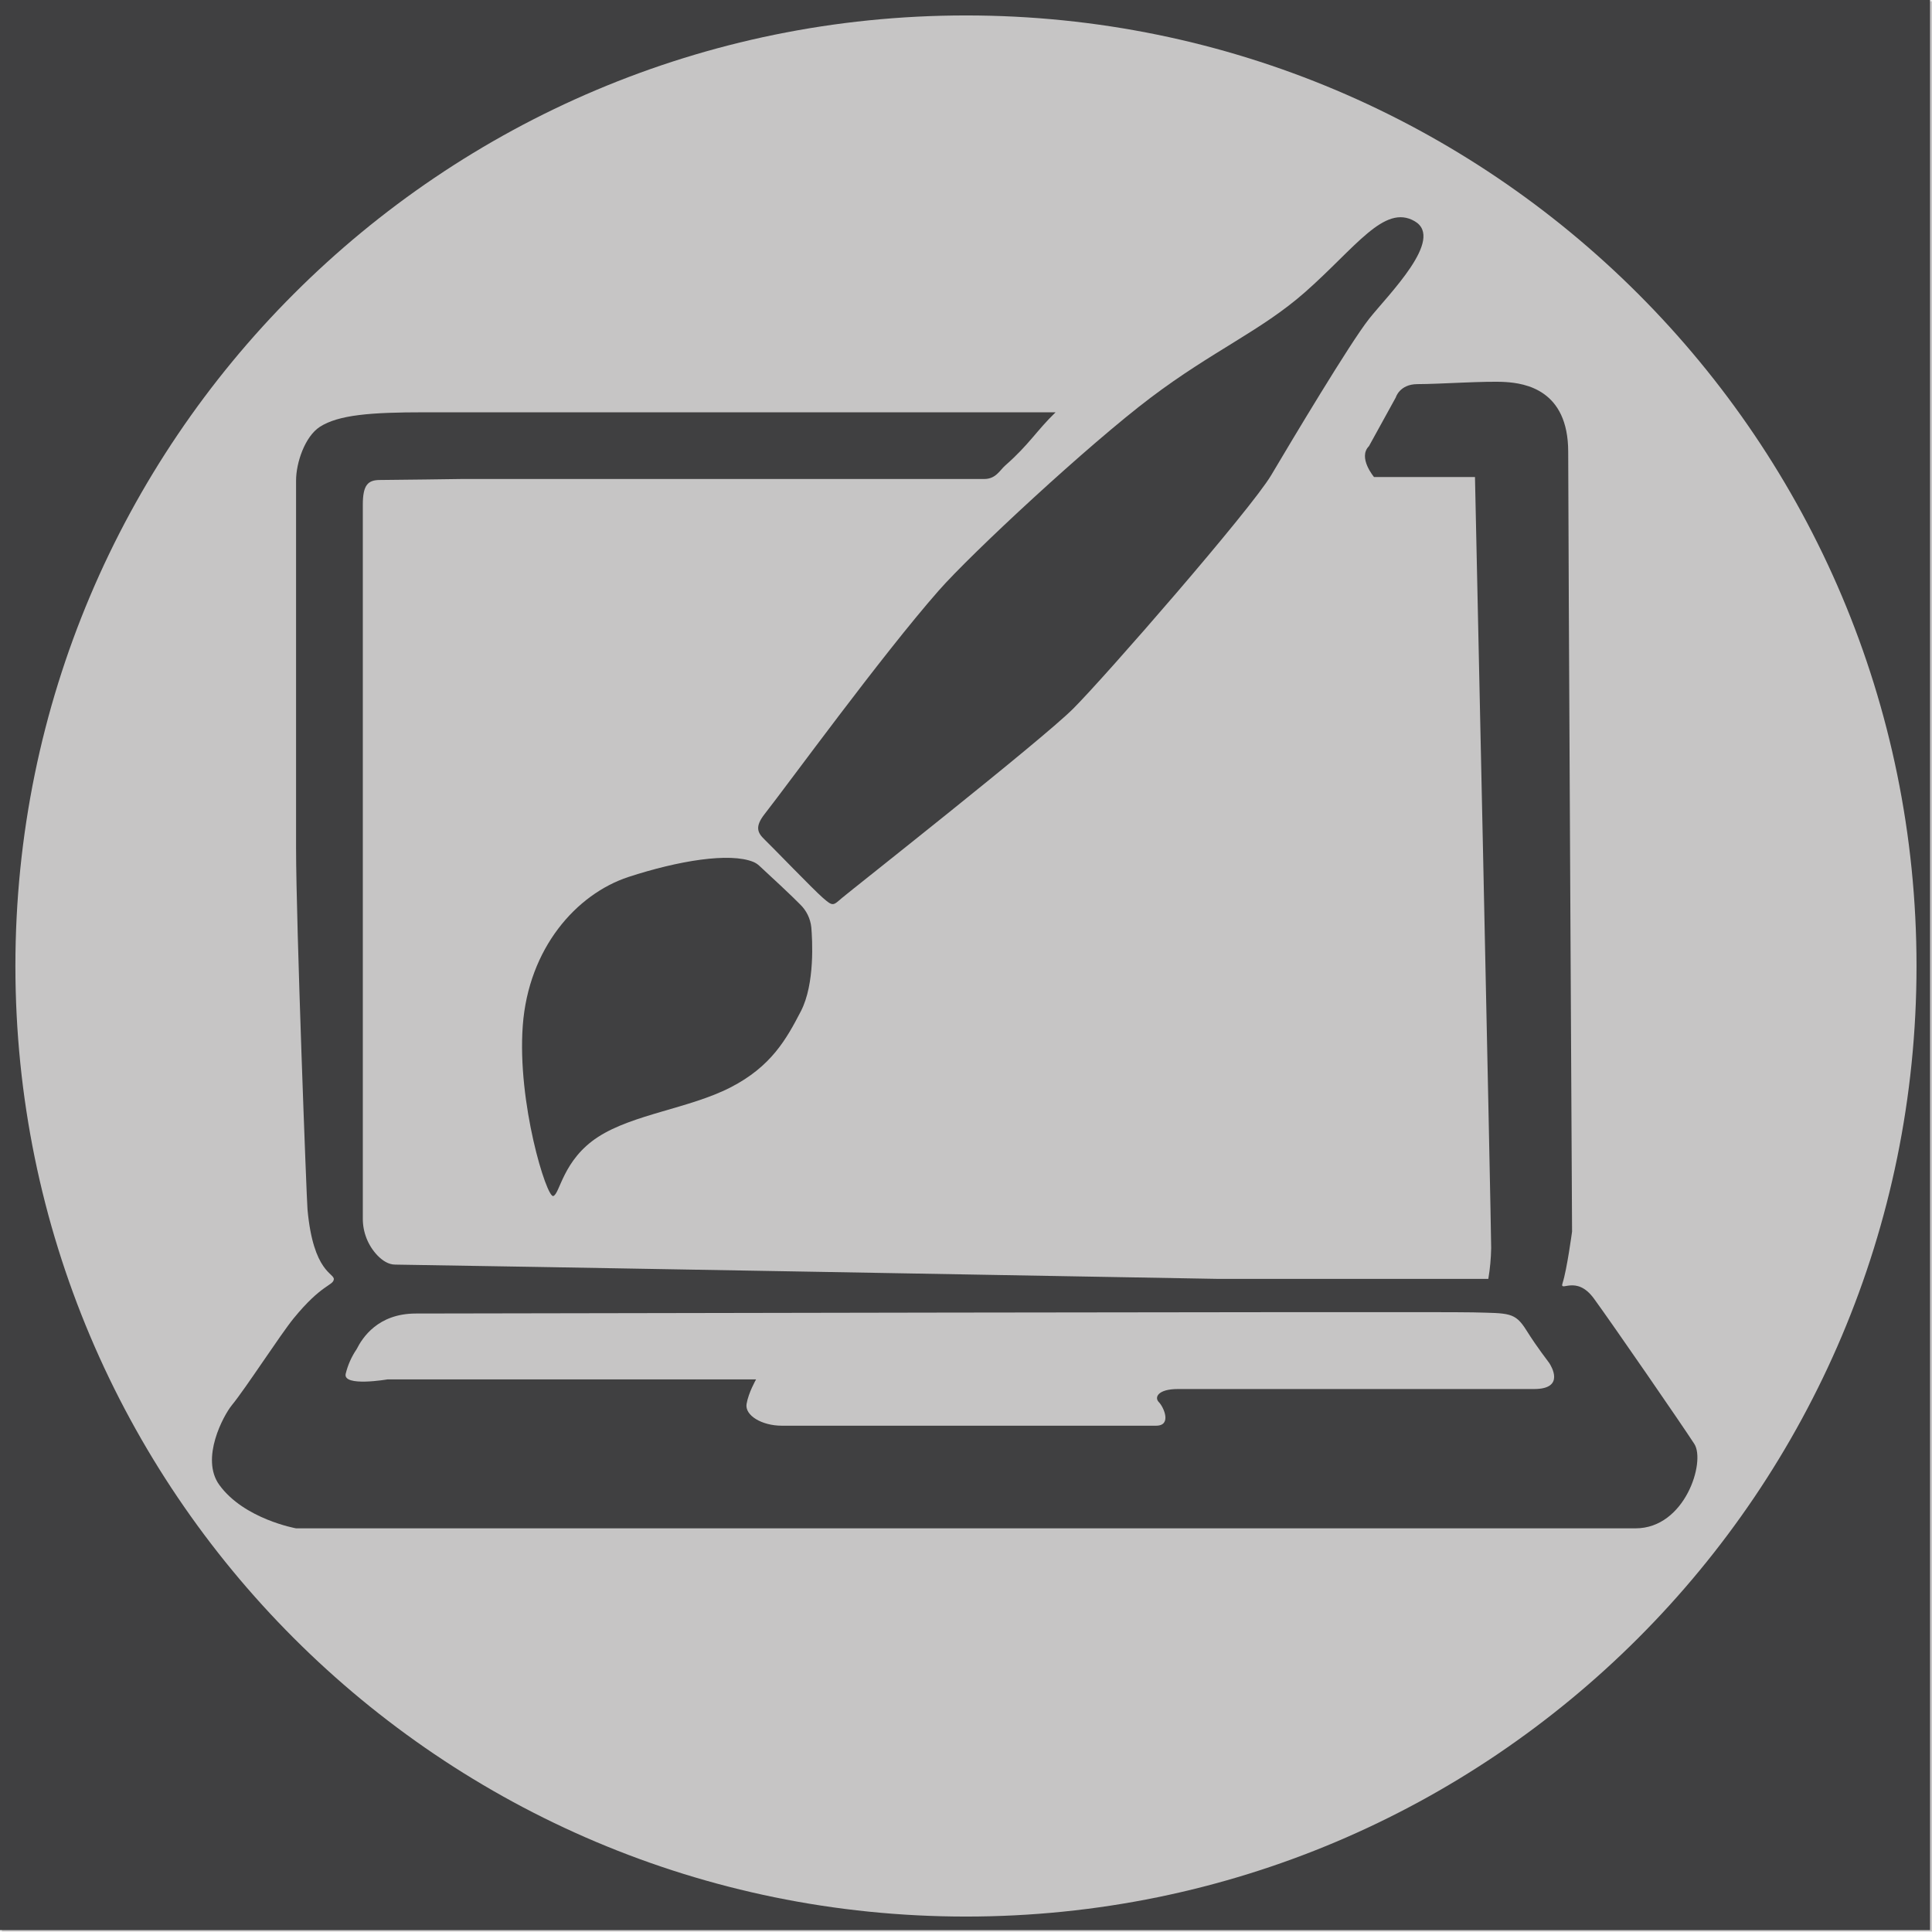
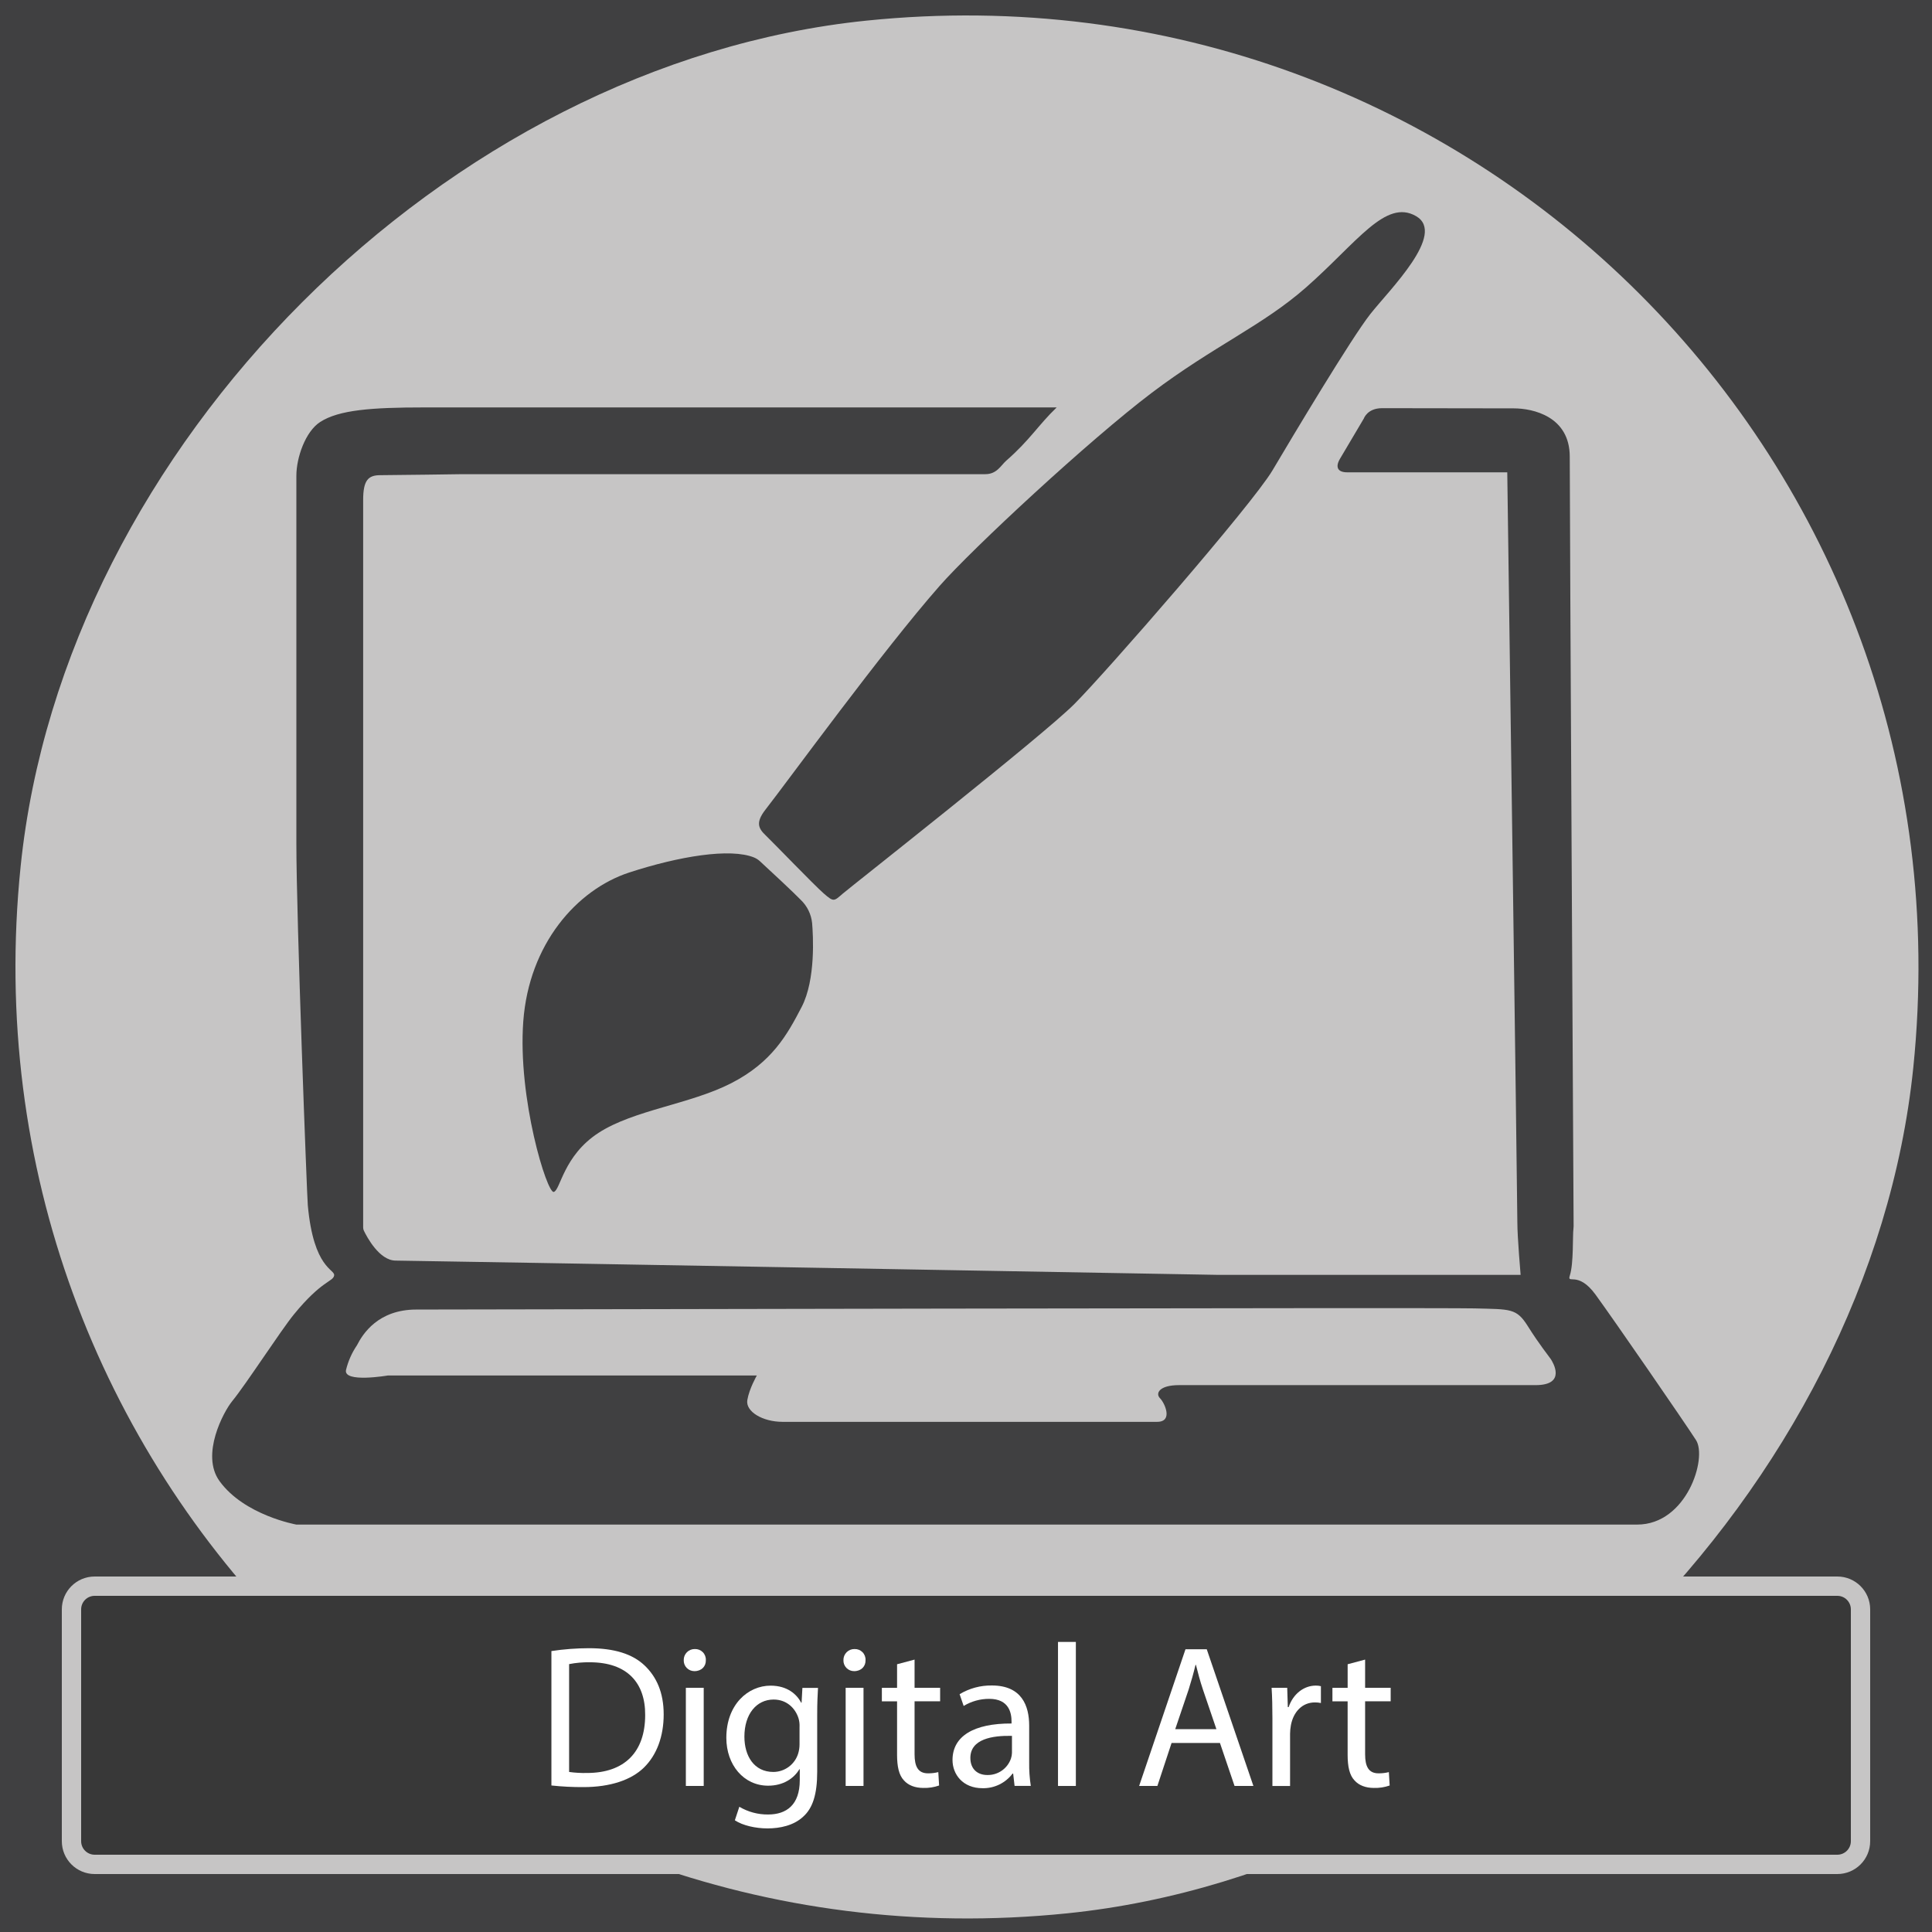
- <svg xmlns="http://www.w3.org/2000/svg" id="Layer_1" data-name="Layer 1" viewBox="0 0 1001 1000.68">
+ <svg xmlns="http://www.w3.org/2000/svg" id="_1_-_Digital_Art_copy" data-name="1 - Digital Art copy" viewBox="0 0 1000 1000">
  <defs>
-     <style>.cls-1{fill:#c6c5c5;}.cls-2{fill:#404041;}</style>
+     <style>.cls-1{fill:#c6c5c5;}.cls-2{fill:#404041;}.cls-3{fill:#383838;}.cls-4{fill:#fff;}</style>
  </defs>
-   <rect class="cls-1" x="1" y="0.68" width="1000" height="1000" />
-   <path class="cls-2" d="M-1-.68v1000H999V-0.68H-1Zm500.5,993c-272,0-492.5-220.5-492.5-492.5S227.52,7.32,499.52,7.32,992,227.82,992,499.82,771.52,992.32,499.52,992.32Z" transform="translate(0.98 0.68)" />
+   <rect class="cls-1" x="0.51" width="997.98" height="1000" />
+   <path class="cls-2" d="M0,0V1000H1000V0H0ZM552.56,990.32c-312.88,32.09-574-229-541.88-541.88C33,231.07,231.07,33,448.44,10.68c312.88-32.09,574,229,541.88,541.88C968,769.93,769.93,968,552.56,990.32Z" />
  <g id="COMPUTER">
-     <path class="cls-2" d="M485.32,305.38c17.19-19.57,77.62-75.65,109.85-100s57.32-34.71,79.92-54.6c26.33-23.17,41.11-46,56.9-36.84s-13.81,38.15-23.68,50.65-40.13,63.15-50.65,80.91S571.49,350.11,555,366.55s-115.12,94.07-119.72,98-4.6,4.6-9.87,0-26.31-26.48-30.26-30.26c-3.62-3.47-5.15-6.56,0-13.16C407.43,405.49,455.71,339.09,485.32,305.38Z" transform="translate(0.98 0.68)" />
-     <path class="cls-2" d="M876.88,747.45c-5.92-9.21-42.37-62.09-52-75.29-9.23-12.69-17.93-2.9-16.28-8,2.28-7,4.93-26.74,4.93-26.74s-2-371.76-2-404S789,197.92,779.11,197.26s-34.15,1.08-45.64,1.08c-9.3,0-11.26,6.88-11.26,6.88l-13.91,25.26c-5.9,5.9,2.63,16,2.63,16h52.3s8.39,387.28,8.39,399.45a106.88,106.88,0,0,1-1.48,16H630s-410.31-7.28-426.26-7.4c-3.47,0-6.6-2.11-9.19-4.78A27.59,27.59,0,0,1,187,630.46V260.81c0-10.2,2.63-12.8,8.88-12.8s42.43-.52,42.43-0.52H509c6,0,8.05-4.54,10.85-7,12.37-10.82,16.38-18.22,26.09-27.55H218.77c-27.63,0-44.26,1.29-54,7.51-7.75,5-12.35,18.61-12.35,27.81V438.91c0,38.15,5.47,182,5.92,187,3,33.05,14.12,33,13.63,36.31s-6.28,2.37-20.86,20.22c-6.72,8.23-24.79,36.19-31.9,44.85-4.44,5.4-16.45,27.71-6.58,41.36,12.83,17.75,39.8,22.53,39.8,22.53h694C872.11,791.17,882.8,756.66,876.88,747.45Zm-83-28.45H609.31c-10.36,0-12.33,4.32-9.87,6.79S606.35,738,598,738H404.08c-10.36,0-19.24-5.34-18.25-11.26S390.76,714,390.76,714H199.83s-23.19,4-21.71-2.86a39.09,39.09,0,0,1,5.67-12.78c3-5.92,11-18.48,30.71-18.48s528.94-1.1,547.69-.6,21.74-.19,27.66,9.25,10.87,15.51,11.86,17S810.11,719,793.83,719Z" transform="translate(0.98 0.68)" />
-     <line class="cls-2" x1="546.98" y1="213.68" x2="546.98" y2="213.68" />
-     <path class="cls-2" d="M389.41,445.92a10.59,10.59,0,0,1,3.05,2c4.41,4,17.86,16.58,21,19.87a19.32,19.32,0,0,1,5.92,12.08c0.49,5.92,2,29.11-5.43,43.42s-15.29,28.61-36.51,39.47-50.32,13.81-68.58,25.65S289.12,618,285.67,619s-18.75-48.35-15.79-88.31,27.63-68.08,54.76-77C350.42,445.27,377.07,440.85,389.41,445.92Z" transform="translate(0.98 0.68)" />
+     <path class="cls-2" d="M486.29,303.32c17.19-19.57,77.62-75.65,109.85-100s57.32-34.71,79.92-54.6c26.33-23.17,41.11-46,56.9-36.84S719.16,150,709.29,162.54s-40.13,63.15-50.65,80.91S572.47,348,556,364.49s-115.12,94.07-119.72,98-4.6,4.6-9.87,0S400.12,436,396.18,432.25c-3.62-3.47-5.15-6.56,0-13.16C408.4,403.43,456.69,337,486.29,303.32Z" />
+     <path class="cls-2" d="M877.85,745.39c-5.92-9.21-42.37-62.09-52-75.29-9.23-12.69-14.93-4.9-13.28-10,2-6.25,1.37-20.62,1.84-24.09a9,9,0,0,0,.09-1.29c-0.09-17.13-2-366.9-2-398.35,0-20.83-19.05-25-28.94-25-10.71,0-56.68-.1-68.17-0.1-7.64,0-9.45,5.31-9.45,5.31-1.83,3.15-8.55,14.43-12.37,20.89-2.51,4.26-1.24,7,3.7,7h82.89s5.22,376.14,5.22,388.31c0,7.59,1.69,27.1,1.69,27.1H631s-410.31-7.28-426.26-7.4c-8.4-.06-14.83-12.21-16.4-15.48a3.74,3.74,0,0,1-.37-1.63V258.75c0-10.2,2.63-12.8,8.88-12.8s42.43-.52,42.43-0.52H510c6,0,8.05-4.54,10.85-7,12.37-10.82,16.38-18.22,26.09-27.55H219.75c-27.63,0-44.26,1.29-54,7.51-7.75,5-12.35,18.61-12.35,27.81V436.85c0,38.15,5.47,182,5.92,187,3,33.05,14.12,33,13.63,36.31s-6.28,2.37-20.86,20.22c-6.72,8.23-24.79,36.19-31.9,44.85-4.44,5.4-16.45,27.71-6.58,41.36,12.83,17.75,39.8,22.53,39.8,22.53h694C873.09,789.11,883.78,754.6,877.85,745.39Zm-83-28.45H610.29c-10.36,0-12.33,4.32-9.87,6.79s6.91,12.21-1.48,12.21H405.06c-10.36,0-19.24-5.34-18.25-11.26s4.93-12.74,4.93-12.74H200.81s-23.19,4-21.71-2.86a39.09,39.09,0,0,1,5.67-12.78c3-5.92,11-18.48,30.71-18.48s528.94-1.1,547.69-.6,21.74-.19,27.66,9.25,10.87,15.51,11.86,17S811.09,716.94,794.81,716.94Z" />
+     <path class="cls-2" d="M390.37,443.86a10.59,10.59,0,0,1,3.06,2c4.4,4,17.87,16.59,21,19.87a19.32,19.32,0,0,1,5.92,12.08c0.49,5.92,2,29.11-5.43,43.42s-15.29,28.61-36.51,39.47-50.32,13.81-68.58,25.65-19.73,29.6-23.19,30.59-18.75-48.35-15.79-88.31,27.63-68.08,54.76-77C351.39,443.22,378,438.79,390.37,443.86Z" />
+   </g>
+   <g id="Layer_3_copy_8" data-name="Layer 3 copy 8">
+     <rect class="cls-3" x="37" y="821" width="926" height="144" rx="12" ry="12" />
+     <path class="cls-1" d="M951,970H49a17,17,0,0,1-17-17V833a17,17,0,0,1,17-17H951a17,17,0,0,1,17,17V953A17,17,0,0,1,951,970ZM49,826a7,7,0,0,0-7,7V953a7,7,0,0,0,7,7H951a7,7,0,0,0,7-7V833a7,7,0,0,0-7-7H49Z" />
+     <path class="cls-4" d="M285.44,854.58a130.86,130.86,0,0,1,19.42-1.47c13.12,0,22.47,3,28.66,8.82s10,14,10,25.41-3.57,21-10.18,27.51S315.78,925,302,925a147.35,147.35,0,0,1-16.59-.84V854.58Zm9.13,62.58a57.69,57.69,0,0,0,9.24.53c19.53,0,30.13-10.92,30.13-30,0.1-16.69-9.34-27.3-28.66-27.3a51.94,51.94,0,0,0-10.71.95v55.86Z" />
+     <path class="cls-4" d="M365.34,859.31c0.1,3.15-2.2,5.67-5.88,5.67a5.49,5.49,0,0,1-5.56-5.67,5.63,5.63,0,0,1,5.77-5.77A5.48,5.48,0,0,1,365.34,859.31ZM355,924.41V873.59h9.24v50.82H355Z" />
+     <path class="cls-4" d="M423.4,873.59c-0.21,3.67-.42,7.77-0.42,14v29.5c0,11.65-2.31,18.79-7.24,23.2-4.93,4.62-12.07,6.09-18.48,6.09-6.09,0-12.81-1.47-16.9-4.2l2.31-7a28.66,28.66,0,0,0,14.91,4c9.45,0,16.38-4.93,16.38-17.74v-5.67h-0.21c-2.83,4.72-8.29,8.5-16.17,8.5-12.6,0-21.63-10.71-21.63-24.78,0-17.22,11.23-27,22.89-27,8.82,0,13.65,4.62,15.85,8.82h0.21l0.42-7.67h8.08Zm-9.55,20.05a13.16,13.16,0,0,0-.52-4.2c-1.68-5.35-6.19-9.76-12.91-9.76-8.82,0-15.12,7.46-15.12,19.21,0,10,5,18.27,15,18.27a13.51,13.51,0,0,0,12.81-9.45,16.08,16.08,0,0,0,.73-4.93v-9.13Z" />
+     <path class="cls-4" d="M448,859.31c0.1,3.15-2.2,5.67-5.88,5.67a5.49,5.49,0,0,1-5.56-5.67,5.63,5.63,0,0,1,5.77-5.77A5.48,5.48,0,0,1,448,859.31Zm-10.29,65.1V873.59h9.24v50.82h-9.24Z" />
+     <path class="cls-4" d="M473.38,859v14.59h13.23v7H473.38V908c0,6.3,1.78,9.87,6.93,9.87a20.58,20.58,0,0,0,5.35-.63l0.42,6.93a22.61,22.61,0,0,1-8.19,1.26c-4.3,0-7.77-1.37-10-3.88-2.62-2.73-3.57-7.25-3.57-13.23V880.62h-7.87v-7h7.87V861.41Z" />
+     <path class="cls-4" d="M525.15,924.41l-0.74-6.4H524.1a18.93,18.93,0,0,1-15.54,7.56c-10.29,0-15.54-7.25-15.54-14.59,0-12.28,10.92-19,30.55-18.9v-1c0-4.2-1.15-11.76-11.55-11.76A25.32,25.32,0,0,0,498.79,883l-2.1-6.09a31.54,31.54,0,0,1,16.69-4.51c15.54,0,19.32,10.6,19.32,20.79v19a71.66,71.66,0,0,0,.84,12.18h-8.4Zm-1.37-25.93c-10.08-.21-21.52,1.57-21.52,11.44,0,6,4,8.82,8.71,8.82a12.64,12.64,0,0,0,12.29-8.5,9.65,9.65,0,0,0,.53-2.94v-8.82Z" />
+     <path class="cls-4" d="M547.62,849.86h9.24v74.55h-9.24V849.86Z" />
+     <path class="cls-4" d="M606.41,902.15l-7.35,22.26h-9.45l24-70.77h11l24.15,70.77h-9.76l-7.56-22.26H606.41Zm23.2-7.14-6.93-20.37c-1.57-4.62-2.62-8.82-3.67-12.92H618.8c-1,4.2-2.2,8.5-3.57,12.81L608.3,895h21.31Z" />
+     <path class="cls-4" d="M658.6,889.44c0-6-.11-11.13-0.42-15.85h8.08l0.31,10H667c2.31-6.82,7.88-11.13,14.07-11.13a10,10,0,0,1,2.63.31v8.71a13.89,13.89,0,0,0-3.15-.31c-6.51,0-11.13,4.93-12.39,11.86a25.9,25.9,0,0,0-.42,4.3v27.09H658.6v-35Z" />
+     <path class="cls-4" d="M706.58,859v14.59h13.23v7H706.58V908c0,6.3,1.79,9.87,6.93,9.87a20.57,20.57,0,0,0,5.36-.63l0.42,6.93a22.61,22.61,0,0,1-8.19,1.26c-4.3,0-7.77-1.37-10-3.88-2.62-2.73-3.57-7.25-3.57-13.23V880.62h-7.87v-7h7.88V861.41Z" />
  </g>
</svg>
